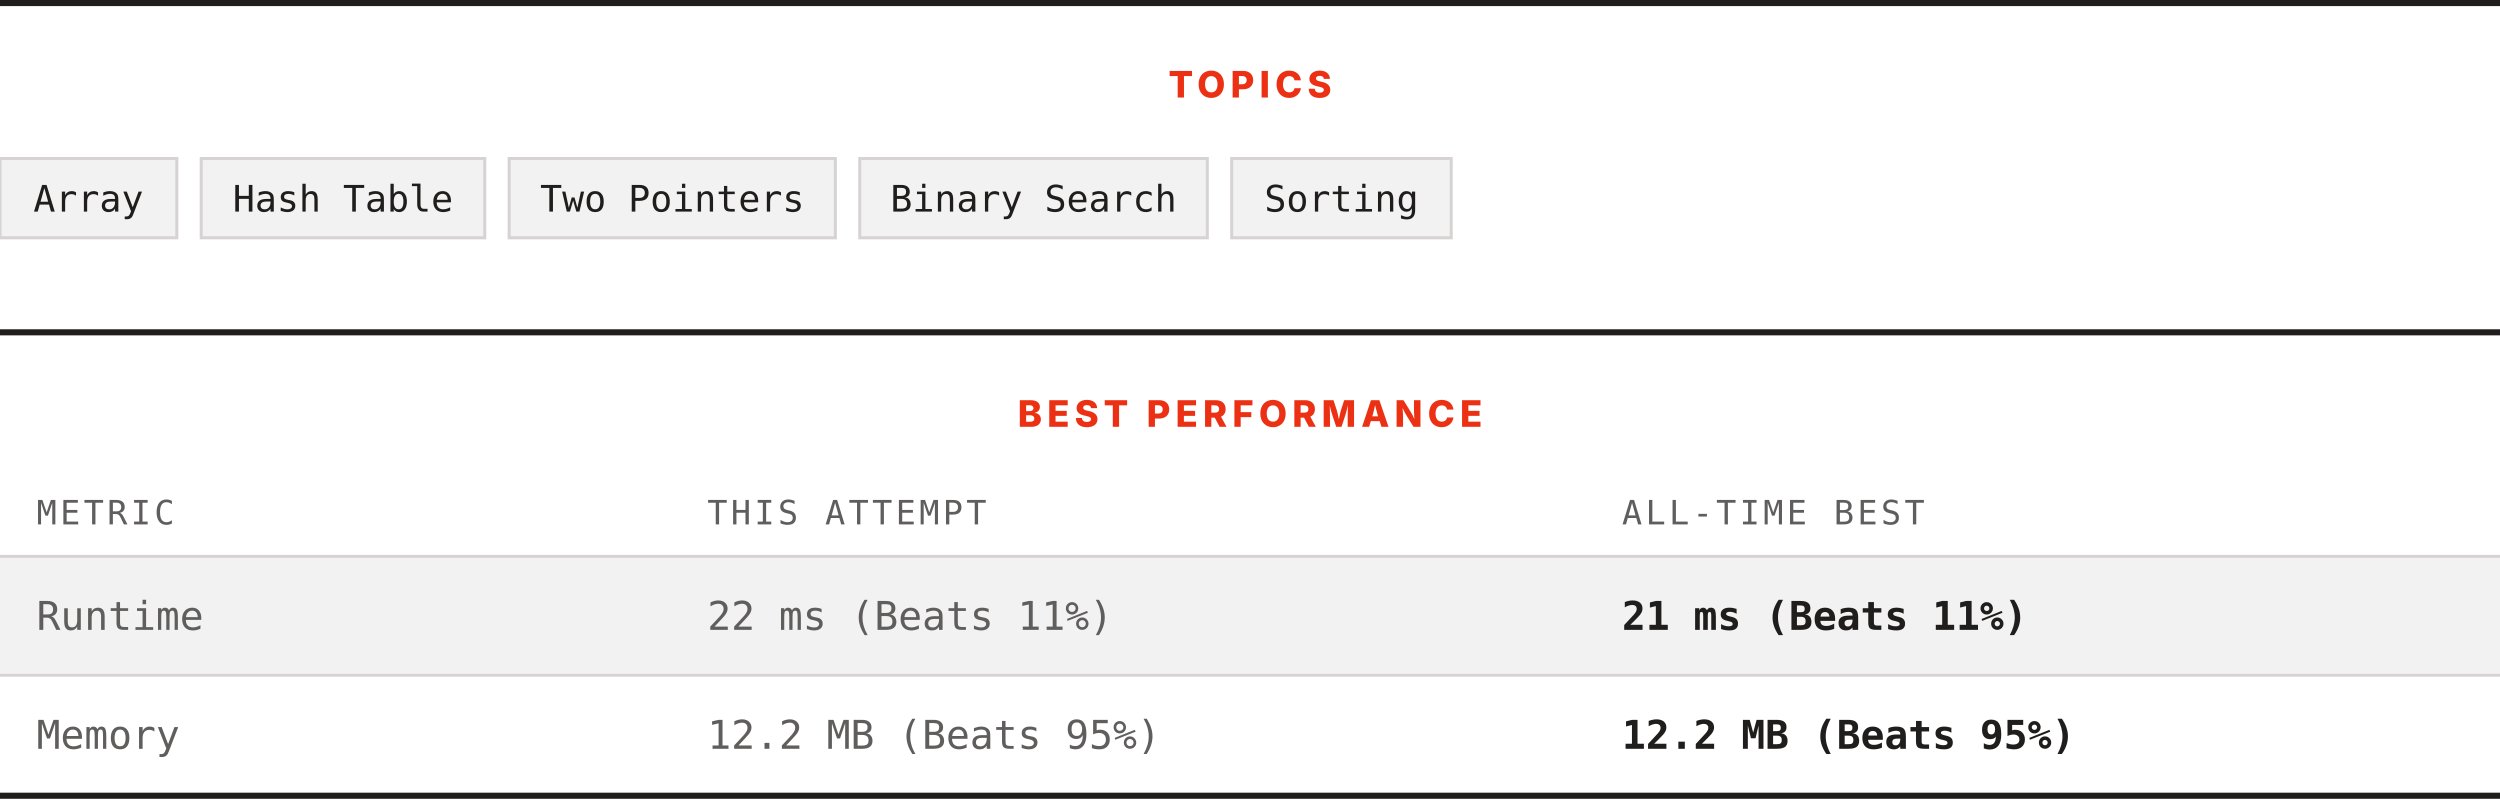
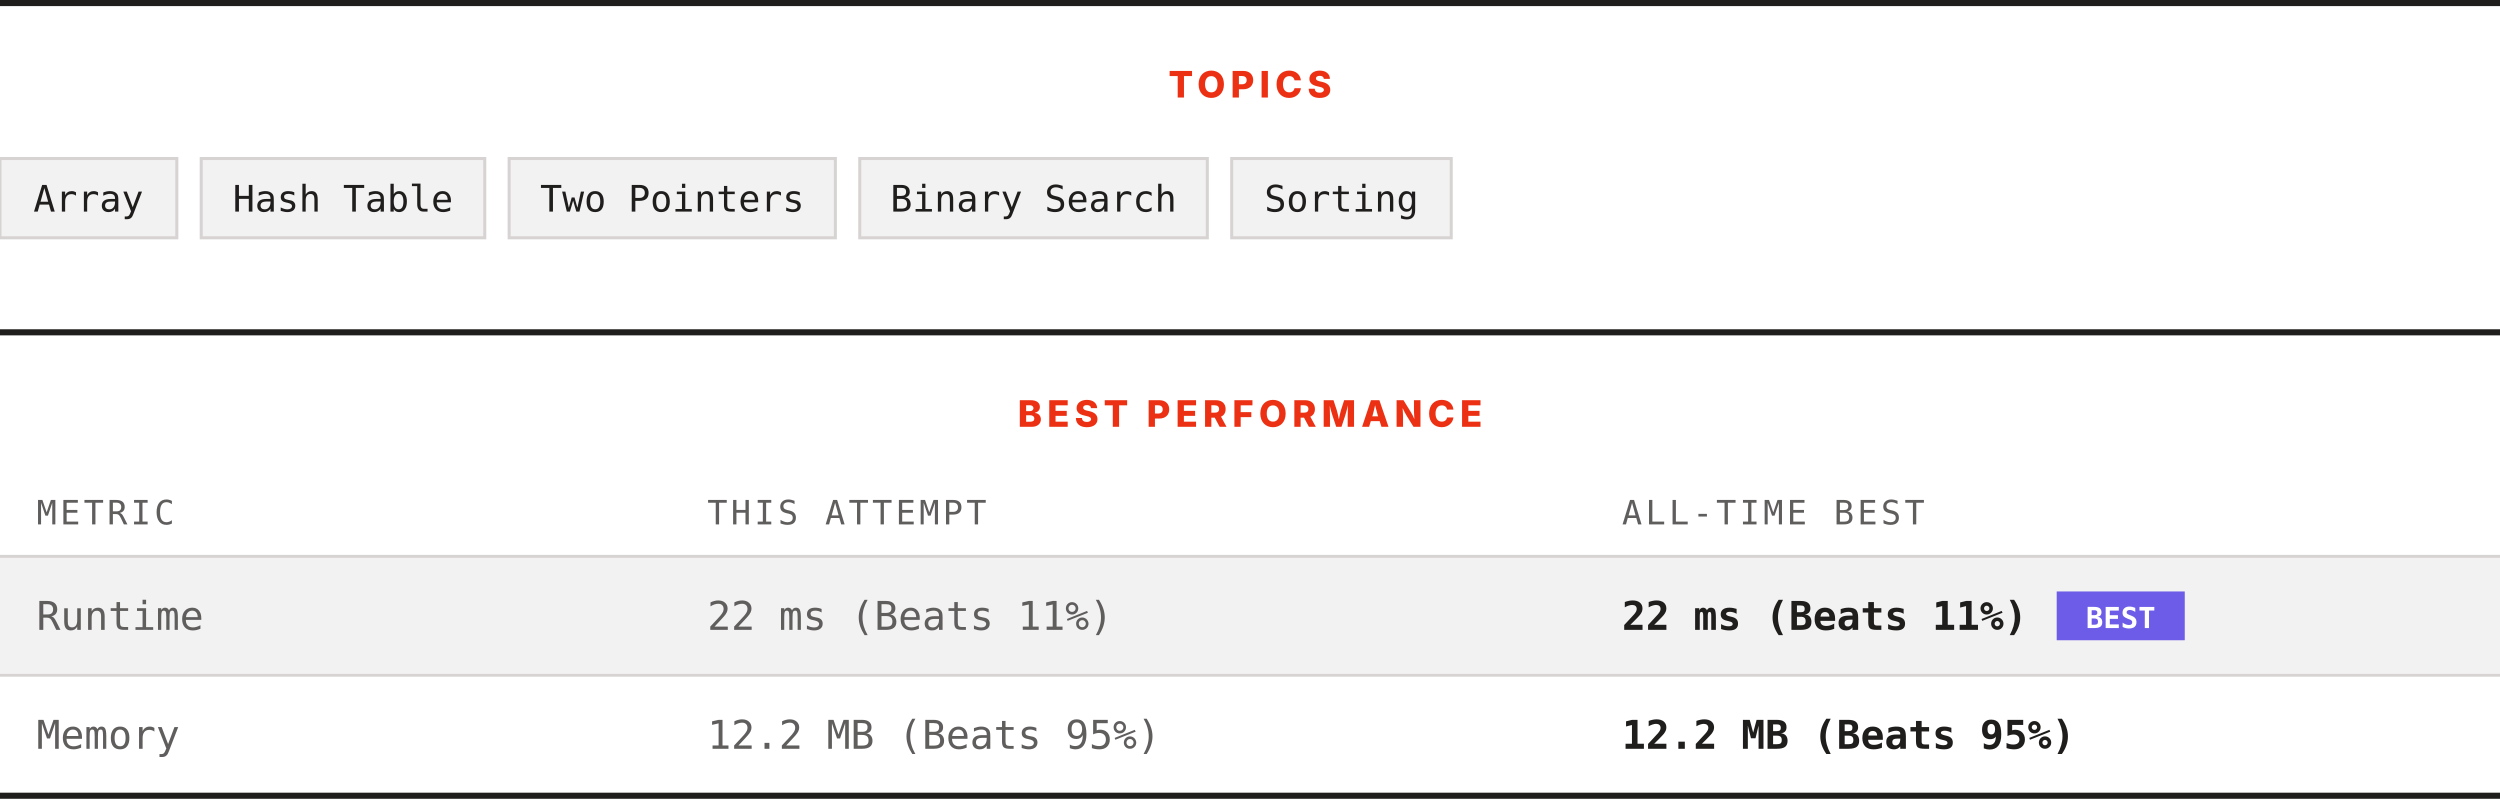
<svg xmlns="http://www.w3.org/2000/svg" width="820" height="262" viewBox="0 0 820 262" role="img" aria-label="Topics and best performance">
  <rect width="820" height="262" fill="#ffffff" />
  <rect x="0" y="0" width="820" height="2" fill="#201e1d" />
  <text x="410" y="32" text-anchor="middle" font-family="Archivo, system-ui, -apple-system, Segoe UI, sans-serif" font-size="12" font-weight="800" letter-spacing="1.68" fill="#ec3013">TOPICS</text>
  <rect x="0" y="52" width="58" height="26" fill="#f3f2f2" stroke="#d7d3d3" />
  <text x="29" y="69.4" text-anchor="middle" font-family="ui-monospace, SFMono-Regular, Menlo, Consolas, monospace" font-size="12" fill="#201e1d">Array</text>
  <rect x="66" y="52" width="93" height="26" fill="#f3f2f2" stroke="#d7d3d3" />
  <text x="112.5" y="69.4" text-anchor="middle" font-family="ui-monospace, SFMono-Regular, Menlo, Consolas, monospace" font-size="12" fill="#201e1d">Hash Table</text>
  <rect x="167" y="52" width="107" height="26" fill="#f3f2f2" stroke="#d7d3d3" />
  <text x="220.5" y="69.4" text-anchor="middle" font-family="ui-monospace, SFMono-Regular, Menlo, Consolas, monospace" font-size="12" fill="#201e1d">Two Pointers</text>
  <rect x="282" y="52" width="114" height="26" fill="#f3f2f2" stroke="#d7d3d3" />
  <text x="339" y="69.4" text-anchor="middle" font-family="ui-monospace, SFMono-Regular, Menlo, Consolas, monospace" font-size="12" fill="#201e1d">Binary Search</text>
  <rect x="404" y="52" width="72" height="26" fill="#f3f2f2" stroke="#d7d3d3" />
  <text x="440" y="69.4" text-anchor="middle" font-family="ui-monospace, SFMono-Regular, Menlo, Consolas, monospace" font-size="12" fill="#201e1d">Sorting</text>
  <rect x="0" y="108" width="820" height="2" fill="#201e1d" />
  <text x="410" y="140" text-anchor="middle" font-family="Archivo, system-ui, -apple-system, Segoe UI, sans-serif" font-size="12" font-weight="800" letter-spacing="1.68" fill="#ec3013">BEST PERFORMANCE</text>
  <text x="12" y="172" font-family="ui-monospace, SFMono-Regular, Menlo, Consolas, monospace" font-size="11" letter-spacing="1.1" fill="#605d5d">METRIC</text>
  <text x="232" y="172" font-family="ui-monospace, SFMono-Regular, Menlo, Consolas, monospace" font-size="11" letter-spacing="1.1" fill="#605d5d">THIS ATTEMPT</text>
  <text x="532" y="172" font-family="ui-monospace, SFMono-Regular, Menlo, Consolas, monospace" font-size="11" letter-spacing="1.1" fill="#605d5d">ALL-TIME BEST</text>
  <rect x="0" y="182" width="820" height="1" fill="#d7d3d3" />
  <rect x="0" y="183" width="820" height="38" fill="#f3f2f2" />
  <text x="12" y="206.6" font-family="ui-monospace, SFMono-Regular, Menlo, Consolas, monospace" font-size="13" fill="#605d5d">Runtime</text>
  <text x="232" y="206.6" font-family="ui-monospace, SFMono-Regular, Menlo, Consolas, monospace" font-size="13" fill="#605d5d">22 ms (Beats 11%)</text>
-   <text x="532" y="206.6" font-family="ui-monospace, SFMono-Regular, Menlo, Consolas, monospace" font-size="13" font-weight="700" fill="#201e1d">21 ms (Beats 11%)</text>
+   <text x="532" y="206.6" font-family="ui-monospace, SFMono-Regular, Menlo, Consolas, monospace" font-size="13" font-weight="700" fill="#201e1d">22 ms (Beats 11%)</text>
+   <rect x="674.6" y="194" width="42" height="16" fill="#6c5ce7" />
+   <text x="695.6" y="206" text-anchor="middle" font-family="ui-monospace, SFMono-Regular, Menlo, Consolas, monospace" font-size="9.5" font-weight="700" fill="#ffffff">BEST</text>
  <rect x="0" y="221" width="820" height="1" fill="#d7d3d3" />
  <rect x="0" y="222" width="820" height="38" fill="#ffffff" />
  <text x="12" y="245.6" font-family="ui-monospace, SFMono-Regular, Menlo, Consolas, monospace" font-size="13" fill="#605d5d">Memory</text>
  <text x="232" y="245.6" font-family="ui-monospace, SFMono-Regular, Menlo, Consolas, monospace" font-size="13" fill="#605d5d">12.2 MB (Beats 95%)</text>
  <text x="532" y="245.6" font-family="ui-monospace, SFMono-Regular, Menlo, Consolas, monospace" font-size="13" font-weight="700" fill="#201e1d">12.2 MB (Beats 95%)</text>
  <rect x="0" y="260" width="820" height="2" fill="#201e1d" />
</svg>
